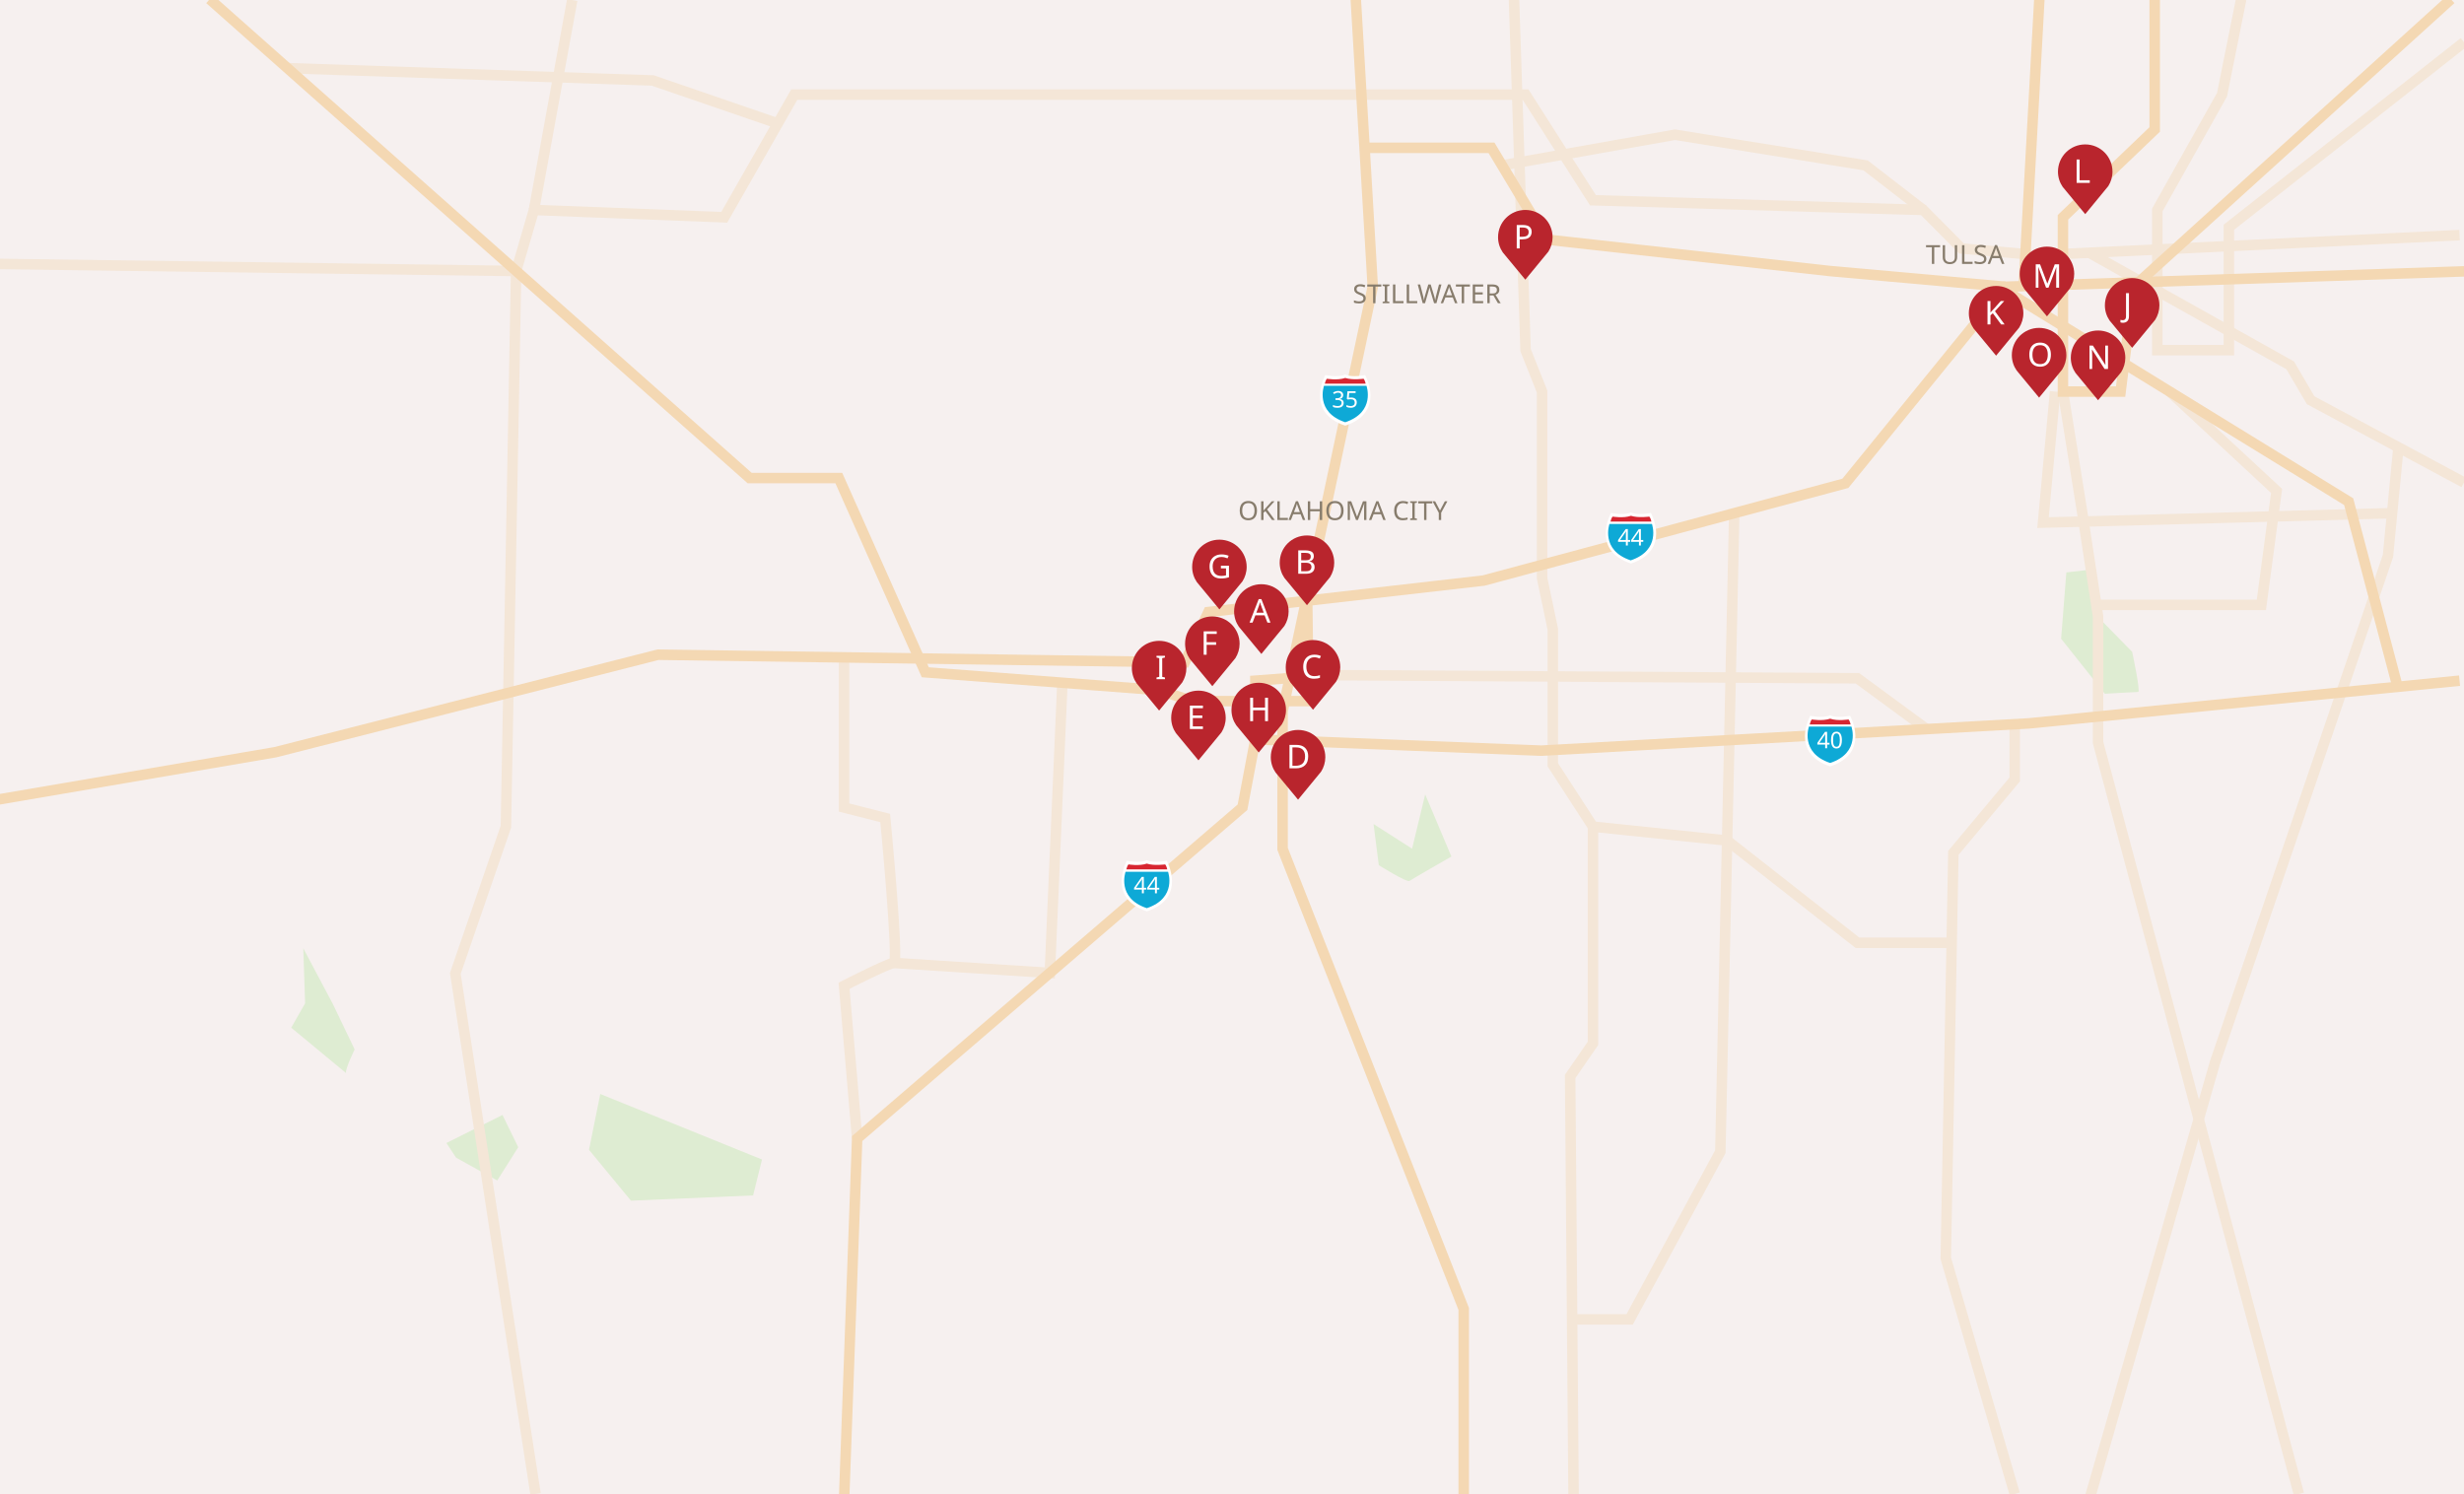
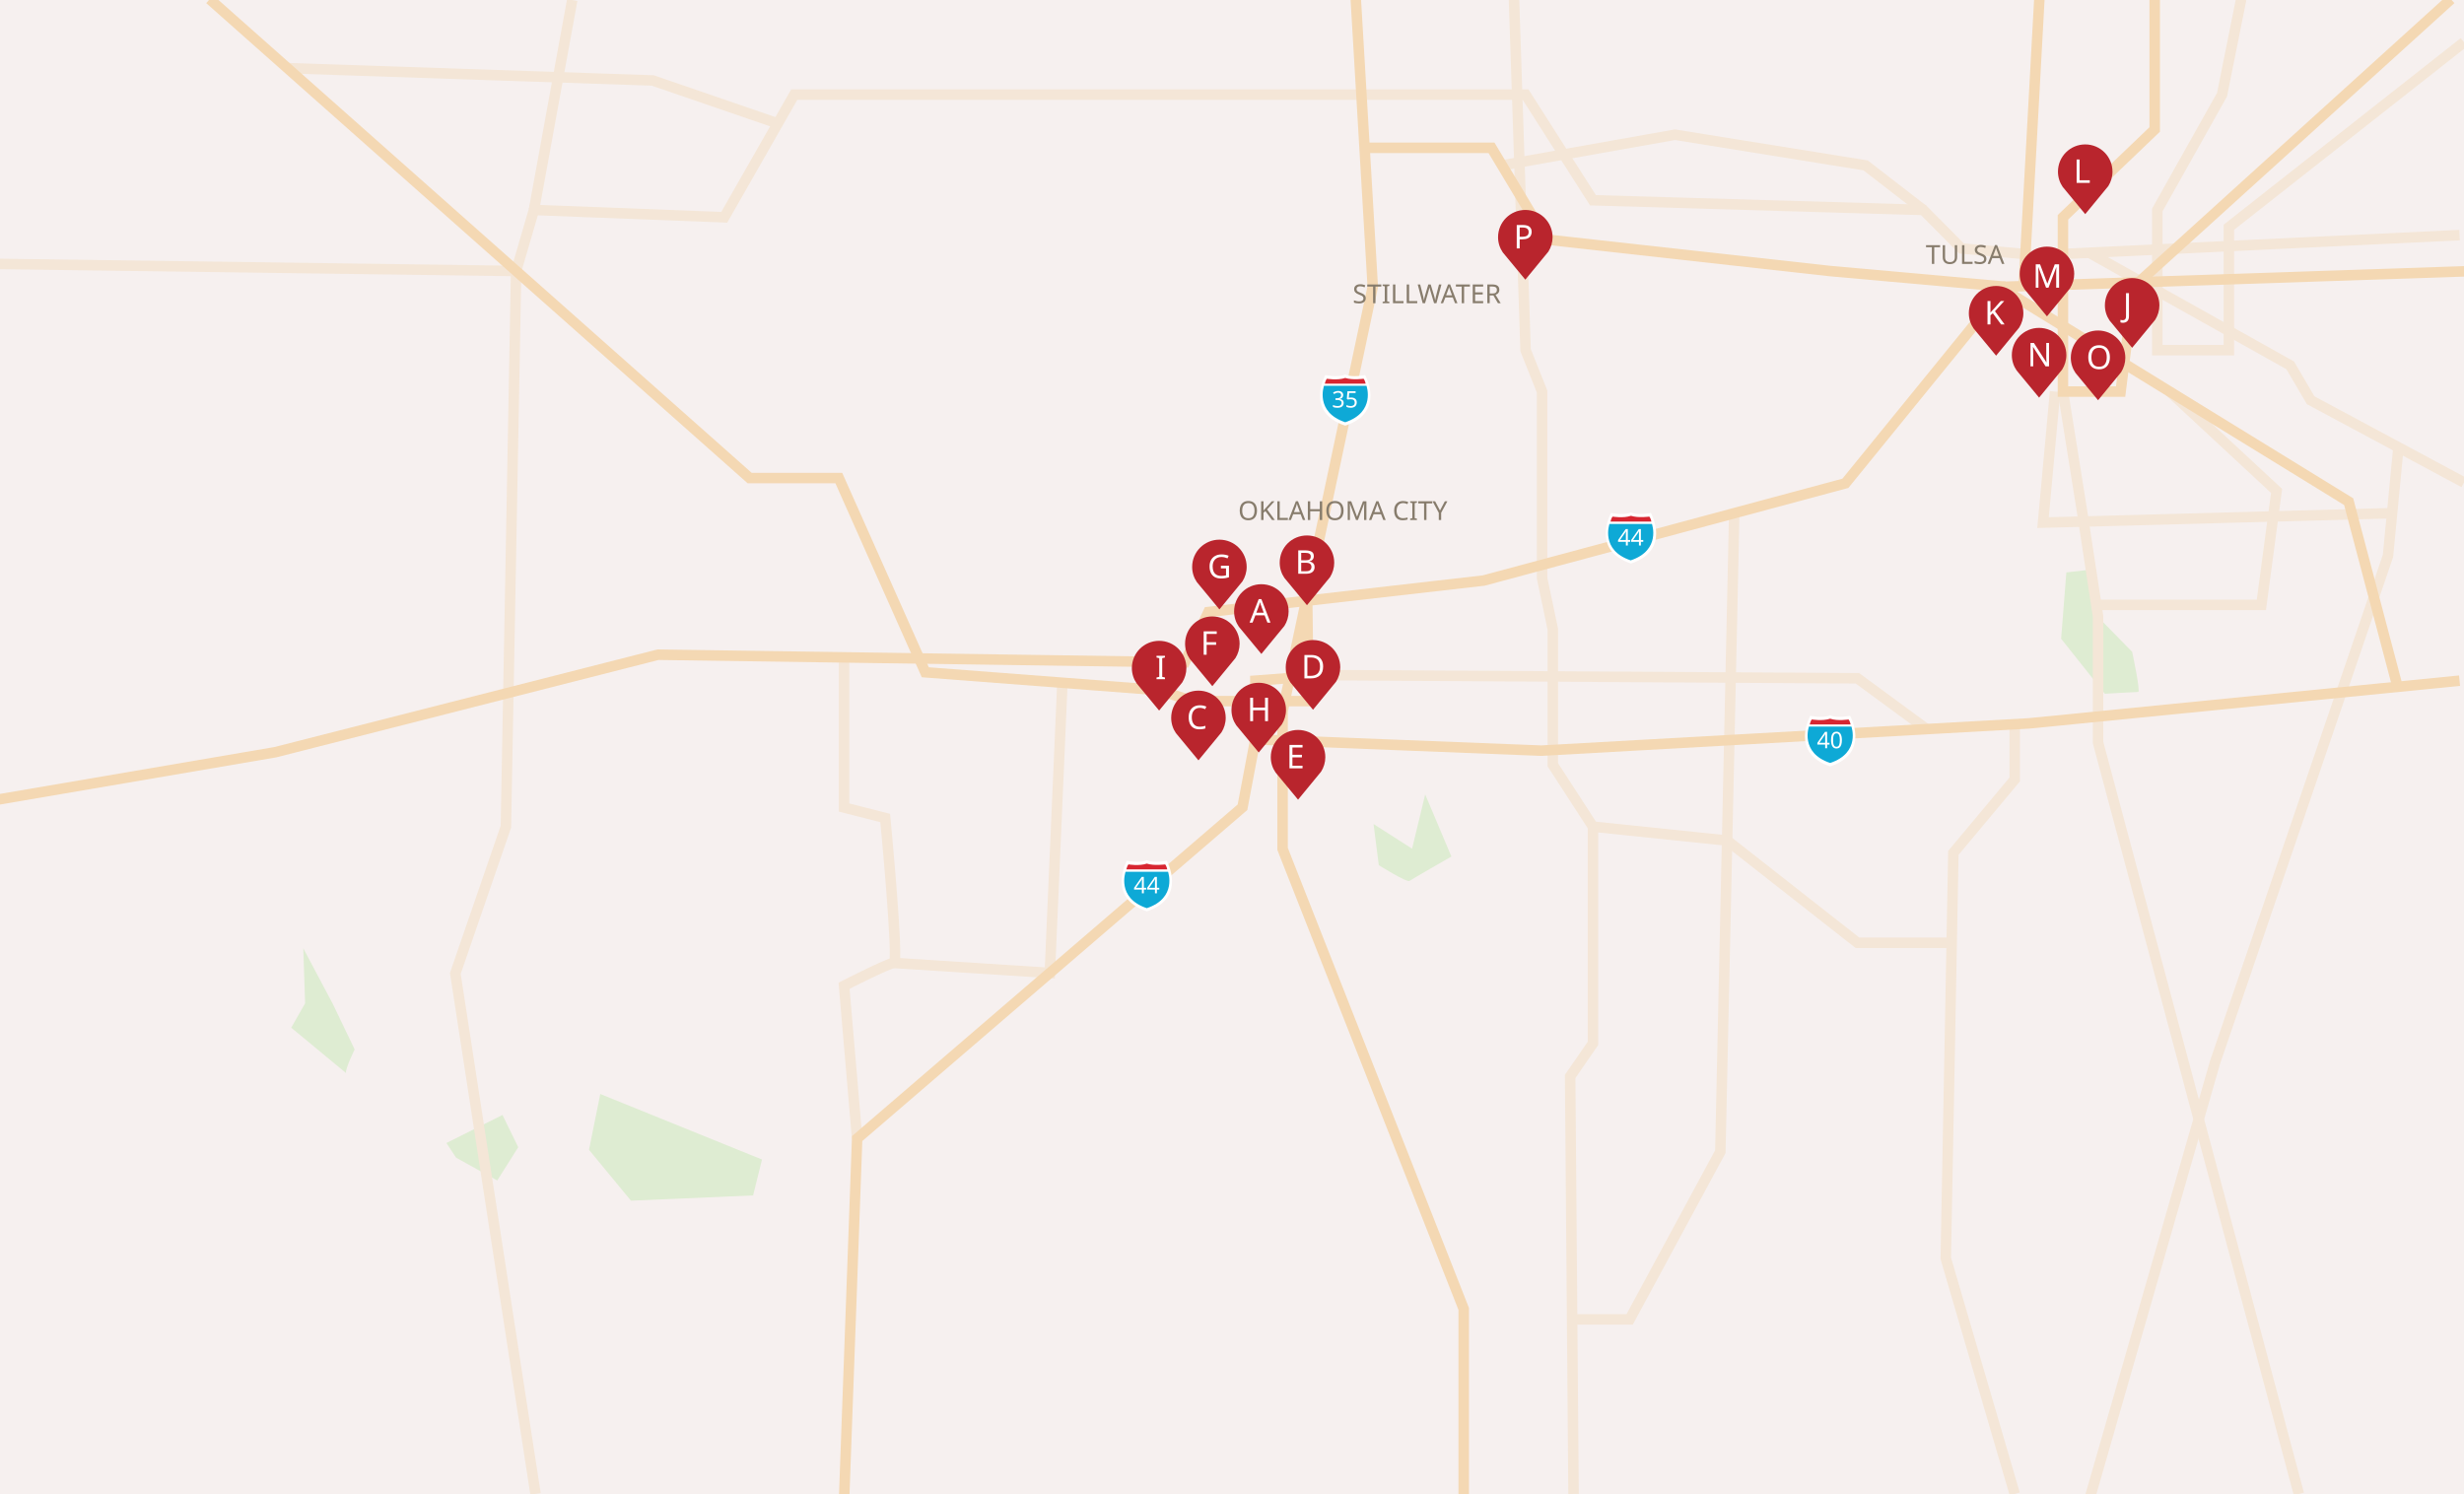
<svg xmlns="http://www.w3.org/2000/svg" version="1.1" id="map" x="0px" y="0px" viewBox="193 18.6 940 570" enable-background="new 193 18.6 940 570" xml:space="preserve">
  <g id="land">
    <path fill="#F6F0EF" d="M179.8,12.8c-0.4,0-0.7,0-1-2.1v585.1l964.1,2V12.8H179.8z" />
  </g>
  <g id="greenery">
    <path fill="#DEECD2" d="M325,428c-0.3-1.7,3.3-9,3.3-9l-8.3-17.3l-11.3-21.3l0.7,21l-5.3,9.3L325,428z" />
    <polygon fill="#DEECD2" points="367,460.3 363.3,454.7 384.7,444 390.7,456.3 382.7,469  " />
    <polygon fill="#DEECD2" points="422,436 417.7,457.3 433.7,476.7 480.3,474.7 483.7,461  " />
    <path fill="#DEECD2" d="M717,333l2,15.7c0,0,10.7,6.7,11.7,6c1-0.7,16-9.3,16-9.3l-10-23.7l-5,20.7L717,333z" />
    <path fill="#DEECD2" d="M990,236l2.7,17.3l13.7,14c0,0,3.3,15.3,2.3,15.3s-12.7,0.7-12.7,0.7l-16.7-21l2-25.3L990,236z" />
  </g>
  <g id="smallroads">
    <polyline fill="none" stroke="#F4E6D7" stroke-width="4" stroke-miterlimit="10" points="770.4,12.8 775,152.2 781.3,168    781.3,239.2 785.4,258.7 785.4,310.4 800.7,334 800.7,416.7 792,429.3 793.3,588.6  " />
    <polyline fill="none" stroke="#F4E6D7" stroke-width="4" stroke-miterlimit="10" points="854.6,214.4 849.3,458 814.7,522    792.8,522  " />
    <polyline fill="none" stroke="#F4E6D7" stroke-width="4" stroke-miterlimit="10" points="685.3,276.1 901.6,277.4 928,296.8  " />
    <polyline fill="none" stroke="#F4E6D7" stroke-width="4" stroke-miterlimit="10" points="1048,18.3 1040.7,54.7 1016,98.7    1016,152.2 1043.3,152.2 1043.3,105.3 1133,34.7  " />
    <line fill="none" stroke="#F4E6D7" stroke-width="4" stroke-miterlimit="10" x1="980" y1="115.5" x2="1131.3" y2="108.3" />
    <polyline fill="none" stroke="#F4E6D7" stroke-width="4" stroke-miterlimit="10" points="990,115 1066.7,158 1074.5,171.3    1133,202.7  " />
    <polyline fill="none" stroke="#F4E6D7" stroke-width="4" stroke-miterlimit="10" points="980,168 987.4,214.4 993.4,253.8    993.4,301.9 1070,588.6  " />
    <polyline fill="none" stroke="#F4E6D7" stroke-width="4" stroke-miterlimit="10" points="1108,189.2 1104,230.7 1038,424 990,591     " />
    <polyline fill="none" stroke="#F4E6D7" stroke-width="4" stroke-miterlimit="10" points="977,168 972.4,218 1105.6,214.4  " />
    <polyline fill="none" stroke="#F4E6D7" stroke-width="4" stroke-miterlimit="10" points="993.4,249.4 1055.7,249.4 1061.5,205.9    1020.7,168  " />
    <polyline fill="none" stroke="#F4E6D7" stroke-width="4" stroke-miterlimit="10" points="800.7,334 851.9,339.3 901.6,378.3    938.2,378.3  " />
    <polyline fill="none" stroke="#F4E6D7" stroke-width="4" stroke-miterlimit="10" points="961.6,294.9 961.6,316 938.2,344    935.3,498.7 961.6,588.6  " />
    <polyline fill="none" stroke="#F4E6D7" stroke-width="4" stroke-miterlimit="10" points="766,81.7 832,70 904.7,81.7 926.7,98.7     " />
    <polyline fill="none" stroke="#F4E6D7" stroke-width="4" stroke-miterlimit="10" points="302.7,44.6 442,49.3 489.7,65.7  " />
    <line fill="none" stroke="#F4E6D7" stroke-width="4" stroke-miterlimit="10" x1="411.3" y1="18.6" x2="396.7" y2="98.7" />
    <polyline fill="none" stroke="#F4E6D7" stroke-width="4" stroke-miterlimit="10" points="192.6,119.3 389.9,122 396.7,98.7    469.3,101.5 496,54.7 775,54.7 800.7,95 926.7,98.7 941.3,113.4 965,115.5  " />
    <polyline fill="none" stroke="#F4E6D7" stroke-width="4" stroke-miterlimit="10" points="389.9,122 386,334 366.7,390 397.3,588.6     " />
    <path fill="none" stroke="#F4E6D7" stroke-width="4" stroke-miterlimit="10" d="M515,268.4v58.3l15.7,4c0,0,5.3,55.3,3.3,55.3   s-19,8.7-19,8.7l5,58.3" />
    <polyline fill="none" stroke="#F4E6D7" stroke-width="4" stroke-miterlimit="10" points="534,386 593.5,389.8 598.3,279.1  " />
  </g>
  <g id="roads">
    <polyline fill="none" stroke="#F4D8B3" stroke-width="4" stroke-miterlimit="10" points="958.9,130 1089,210 1108,281.9  " />
    <polyline fill="none" stroke="#F4D8B3" stroke-width="4" stroke-miterlimit="10" points="1128,18.3 1007,128 1002,168 980,168    980,101.5 1015,68 1015,18.3  " />
    <line fill="none" stroke="#F4D8B3" stroke-width="4" stroke-miterlimit="10" x1="965" y1="128" x2="971" y2="18.3" />
    <polyline fill="none" stroke="#F4D8B3" stroke-width="4" stroke-miterlimit="10" points="713.6,75 762,75 783,110 891,122 958,128     " />
    <polyline fill="none" stroke="#F4D8B3" stroke-width="4" stroke-miterlimit="10" points="671.9,300.7 667,326.6 520,453 515,591     " />
    <polyline fill="none" stroke="#F4D8B3" stroke-width="4" stroke-miterlimit="10" points="685,277.3 671.9,278.3 671.9,300.7    781,305 967,294.6 1131.3,278.3  " />
    <polyline fill="none" stroke="#F4D8B3" stroke-width="4" stroke-miterlimit="10" points="273,18.3 479,201 513,201 546,275.1    635,281.9 648,286.1 692.2,286.1 691.7,248.3  " />
    <polyline fill="none" stroke="#F4D8B3" stroke-width="4" stroke-miterlimit="10" points="192.6,323.6 298,305.6 444,268.4    645,271.3 654,252.1 759,240.1 897,203 958,128 1137,122  " />
    <polyline fill="none" stroke="#F4D8B3" stroke-width="4" stroke-miterlimit="10" points="709.9,12.8 716.7,128 682.3,290    682.3,342.5 751.4,518 751.4,591  " />
  </g>
  <g id="marker">
    <path id="pin_1_" fill="#B9252D" d="M683,257.4c1-1.6,1.6-3.5,1.6-5.5c0-5.7-4.6-10.4-10.4-10.4c-5.7,0-10.4,4.6-10.4,10.4   c0,2.2,0.7,4.2,1.8,5.8l8.6,10.4L683,257.4z" />
    <text id="id" transform="matrix(1 0 0 1 669.704 256.1449)" fill="#FFFFFF" font-family="'Helvetica-Bold'" font-size="12.497">A</text>
  </g>
  <g id="marker_1_">
    <path id="pin_2_" fill="#B9252D" d="M700.4,238.8c1-1.6,1.6-3.5,1.6-5.5c0-5.7-4.6-10.4-10.4-10.4s-10.4,4.6-10.4,10.4   c0,2.2,0.7,4.2,1.8,5.8l8.6,10.4L700.4,238.8z" />
    <text id="id_1_" transform="matrix(1 0 0 1 687.0546 237.5023)" fill="#FFFFFF" font-family="'Helvetica-Bold'" font-size="12.497">B</text>
  </g>
  <g id="marker_2_">
    <path id="pin_3_" fill="#B9252D" d="M702.7,278.7c1-1.6,1.6-3.5,1.6-5.5c0-5.7-4.6-10.4-10.4-10.4s-10.4,4.6-10.4,10.4   c0,2.2,0.7,4.2,1.8,5.8l8.6,10.4L702.7,278.7z" />
-     <text id="id_2_" transform="matrix(1 0 0 1 689.4055 277.434)" fill="#FFFFFF" font-family="'Helvetica-Bold'" font-size="12.497">C</text>
+     <text id="id_2_" transform="matrix(1 0 0 1 689.4055 277.434)" fill="#FFFFFF" font-family="'Helvetica-Bold'" font-size="12.497">D</text>
  </g>
  <g id="marker_9_">
    <path id="pin_10_" fill="#B9252D" d="M963.3,143.6c1-1.6,1.6-3.5,1.6-5.5c0-5.7-4.6-10.4-10.4-10.4c-5.7,0-10.4,4.6-10.4,10.4   c0,2.2,0.7,4.2,1.8,5.8l8.6,10.4L963.3,143.6z" />
    <text id="id_9_" transform="matrix(1 0 0 1 950.0029 142.376)" fill="#FFFFFF" font-family="'Helvetica-Bold'" font-size="12.497">K</text>
  </g>
  <g id="marker_10_">
    <path id="pin_11_" fill="#B9252D" d="M997.3,89.6c1-1.6,1.6-3.5,1.6-5.5c0-5.7-4.6-10.4-10.4-10.4c-5.7,0-10.4,4.6-10.4,10.4   c0,2.2,0.7,4.2,1.8,5.8l8.6,10.4L997.3,89.6z" />
    <text id="id_10_" transform="matrix(1 0 0 1 984.0029 88.376)" fill="#FFFFFF" font-family="'Helvetica-Bold'" font-size="12.497">L</text>
  </g>
  <g id="marker_8_">
    <path id="pin_9_" fill="#B9252D" d="M1015.2,140.6c1-1.6,1.6-3.5,1.6-5.5c0-5.7-4.6-10.4-10.4-10.4c-5.7,0-10.4,4.6-10.4,10.4   c0,2.2,0.7,4.2,1.8,5.8l8.6,10.4L1015.2,140.6z" />
    <text id="id_8_" transform="matrix(1 0 0 1 1002.905 139.376)" fill="#FFFFFF" font-family="'Helvetica-Bold'" font-size="12.497">J</text>
  </g>
  <g id="marker_12_">
    <path id="pin_13_" fill="#B9252D" d="M979.7,159.6c1-1.6,1.6-3.5,1.6-5.5c0-5.7-4.6-10.4-10.4-10.4c-5.7,0-10.4,4.6-10.4,10.4   c0,2.2,0.7,4.2,1.8,5.8l8.6,10.4L979.7,159.6z" />
-     <text id="id_12_" transform="matrix(1 0 0 1 966.4053 158.376)" fill="#FFFFFF" font-family="'Helvetica-Bold'" font-size="12.497">O</text>
+     <text id="id_12_" transform="matrix(1 0 0 1 966.4053 158.376)" fill="#FFFFFF" font-family="'Helvetica-Bold'" font-size="12.497">N</text>
  </g>
  <g id="marker_11_">
    <path id="pin_12_" fill="#B9252D" d="M982.7,128.6c1-1.6,1.6-3.5,1.6-5.5c0-5.7-4.6-10.4-10.4-10.4c-5.7,0-10.4,4.6-10.4,10.4   c0,2.2,0.7,4.2,1.8,5.8l8.6,10.4L982.7,128.6z" />
    <text id="id_11_" transform="matrix(1 0 0 1 968.4053 128.376)" fill="#FFFFFF" font-family="'Helvetica-Bold'" font-size="12.497">M</text>
  </g>
  <g id="marker_5_">
    <path id="pin_6_" fill="#B9252D" d="M667,240.4c1-1.6,1.6-3.5,1.6-5.5c0-5.7-4.6-10.4-10.4-10.4c-5.7,0-10.4,4.6-10.4,10.4   c0,2.2,0.7,4.2,1.8,5.8l8.6,10.4L667,240.4z" />
    <text id="id_5_" transform="matrix(1 0 0 1 653.6752 239.1765)" fill="#FFFFFF" font-family="'Helvetica-Bold'" font-size="12.497">G</text>
  </g>
  <g id="marker_4_">
    <path id="pin_5_" fill="#B9252D" d="M664.3,269.7c1-1.6,1.6-3.5,1.6-5.5c0-5.7-4.6-10.4-10.4-10.4c-5.7,0-10.4,4.6-10.4,10.4   c0,2.2,0.7,4.2,1.8,5.8l8.6,10.4L664.3,269.7z" />
    <text id="id_4_" transform="matrix(1 0 0 1 650.9738 268.4033)" fill="#FFFFFF" font-family="'Helvetica-Bold'" font-size="12.497">F</text>
  </g>
  <g id="marker_7_">
    <path id="pin_8_" fill="#B9252D" d="M644,279c1-1.6,1.6-3.5,1.6-5.5c0-5.7-4.6-10.4-10.4-10.4c-5.7,0-10.4,4.6-10.4,10.4   c0,2.2,0.7,4.2,1.8,5.8l8.6,10.4L644,279z" />
    <text id="id_7_" transform="matrix(1 0 0 1 633.7037 277.738)" fill="#FFFFFF" font-family="'Helvetica-Bold'" font-size="12.497">I</text>
  </g>
  <g id="marker_6_">
    <path id="pin_7_" fill="#B9252D" d="M682,295c1-1.6,1.6-3.5,1.6-5.5c0-5.7-4.6-10.4-10.4-10.4c-5.7,0-10.4,4.6-10.4,10.4   c0,2.2,0.7,4.2,1.8,5.8l8.6,10.4L682,295z" />
    <text id="id_6_" transform="matrix(1 0 0 1 668.7037 293.738)" fill="#FFFFFF" font-family="'Helvetica-Bold'" font-size="12.497">H</text>
  </g>
  <g id="marker_3_">
    <path id="pin_4_" fill="#B9252D" d="M697,313c1-1.6,1.6-3.5,1.6-5.5c0-5.7-4.6-10.4-10.4-10.4c-5.7,0-10.4,4.6-10.4,10.4   c0,2.2,0.7,4.2,1.8,5.8l8.6,10.4L697,313z" />
-     <text id="id_3_" transform="matrix(1 0 0 1 683.7037 311.738)" fill="#FFFFFF" font-family="'Helvetica-Bold'" font-size="12.497">D</text>
+     <text id="id_3_" transform="matrix(1 0 0 1 683.7037 311.738)" fill="#FFFFFF" font-family="'Helvetica-Bold'" font-size="12.497">E</text>
  </g>
  <g id="marker_13_">
    <path id="pin_14_" fill="#B9252D" d="M783.7,114.6c1-1.6,1.6-3.5,1.6-5.5c0-5.7-4.6-10.4-10.4-10.4c-5.7,0-10.4,4.6-10.4,10.4   c0,2.2,0.7,4.2,1.8,5.8l8.6,10.4L783.7,114.6z" />
    <text id="id_13_" transform="matrix(1 0 0 1 770.4053 113.376)" fill="#FFFFFF" font-family="'Helvetica-Bold'" font-size="12.497">P</text>
  </g>
  <g id="sign">
    <g>
      <path fill="#FFFFFF" d="M815.2,233.6c15.5-5.1,7.6-19.3,7.6-19.3s-4.9,1.1-7.6-0.2h0c-2.7,1.3-7.6,0.2-7.6,0.2    S799.7,228.5,815.2,233.6L815.2,233.6z" />
      <path fill="#0EA9D6" d="M823.2,218.5c0,0,3.6,10-8.1,13.9c-11.7-3.9-8.1-13.9-8.1-13.9H823.2z" />
      <path fill="#D72631" d="M815.2,217.6h7.8c0,0-0.3-1.4-0.8-1.9c0,0-4.2,0.6-7-0.3c-2.9,1-7,0.3-7,0.3c-0.5,0.5-0.8,1.9-0.8,1.9    H815.2z" />
      <text transform="matrix(1 0 0 1 810.0958 226.7234)" fill="#FFFFFF" font-family="'HelveticaNeue-Bold'" font-size="8.713">44</text>
    </g>
    <g>
      <path fill="#FFFFFF" d="M891.2,311c15.5-5.1,7.6-19.3,7.6-19.3s-4.9,1.1-7.6-0.2h0c-2.7,1.3-7.6,0.2-7.6,0.2    S875.7,305.9,891.2,311L891.2,311z" />
      <path fill="#0EA9D6" d="M899.3,295.8c0,0,3.6,10-8.1,13.9c-11.7-3.9-8.1-13.9-8.1-13.9H899.3z" />
      <path fill="#D72631" d="M891.2,295h7.8c0,0-0.3-1.4-0.8-1.9c0,0-4.2,0.7-7-0.3c-2.9,1-7,0.3-7,0.3c-0.5,0.5-0.8,1.9-0.8,1.9H891.2    z" />
      <text transform="matrix(1 0 0 1 886.1266 304.0884)" fill="#FFFFFF" font-family="'HelveticaNeue-Bold'" font-size="8.713">40</text>
    </g>
    <g>
      <path fill="#FFFFFF" d="M630.5,366.3c15.5-5.1,7.6-19.3,7.6-19.3s-4.9,1.1-7.6-0.2h0c-2.7,1.3-7.6,0.2-7.6,0.2    S615.1,361.2,630.5,366.3L630.5,366.3z" />
      <path fill="#0EA9D6" d="M638.6,351.2c0,0,3.6,10-8.1,13.9c-11.7-3.9-8.1-13.9-8.1-13.9H638.6z" />
      <path fill="#D72631" d="M630.5,350.3h7.8c0,0-0.3-1.4-0.8-1.9c0,0-4.2,0.6-7-0.3c-2.9,1-7,0.3-7,0.3c-0.5,0.5-0.8,1.9-0.8,1.9    H630.5z" />
      <text transform="matrix(1 0 0 1 625.4599 359.4218)" fill="#FFFFFF" font-family="'HelveticaNeue-Bold'" font-size="8.713">44</text>
    </g>
    <g>
      <path fill="#FFFFFF" d="M706.2,181c15.5-5.1,7.6-19.3,7.6-19.3s-4.9,1.1-7.6-0.2h0c-2.7,1.3-7.6,0.2-7.6,0.2    S690.7,175.9,706.2,181L706.2,181z" />
      <path fill="#0EA9D6" d="M714.3,165.8c0,0,3.6,10-8.1,13.9c-11.7-3.9-8.1-13.9-8.1-13.9H714.3z" />
      <path fill="#D72631" d="M706.2,165h7.8c0,0-0.3-1.4-0.8-1.9c0,0-4.2,0.6-7-0.3c-2.9,1-7,0.3-7,0.3c-0.5,0.5-0.8,1.9-0.8,1.9H706.2    z" />
      <text transform="matrix(1 0 0 1 701.1266 174.0884)" fill="#FFFFFF" font-family="'HelveticaNeue-Bold'" font-size="8.713">35</text>
    </g>
  </g>
  <text transform="matrix(1 0 0 1 665.3334 217)" fill="#877C6C" font-family="'HelveticaNeue-Bold'" font-size="10">OKLAHOMA CITY</text>
  <text transform="matrix(1 0 0 1 927.6738 119.2819)" fill="#877C6C" font-family="'HelveticaNeue-Bold'" font-size="10">TULSA</text>
  <text transform="matrix(1 0 0 1 709.0072 134.2819)" fill="#877C6C" font-family="'HelveticaNeue-Bold'" font-size="10">STILLWATER</text>
  <g id="marker_14_">
    <path id="pin_15_" fill="#B9252D" d="M1002.2,160.6c1-1.6,1.6-3.5,1.6-5.5c0-5.7-4.6-10.4-10.4-10.4c-5.7,0-10.4,4.6-10.4,10.4   c0,2.2,0.7,4.2,1.8,5.8l8.6,10.4L1002.2,160.6z" />
-     <text id="id_14_" transform="matrix(1 0 0 1 988.9053 159.376)" fill="#FFFFFF" font-family="'Helvetica-Bold'" font-size="12.497">N</text>
+     <text id="id_14_" transform="matrix(1 0 0 1 988.9053 159.376)" fill="#FFFFFF" font-family="'Helvetica-Bold'" font-size="12.497">O</text>
  </g>
  <g id="marker_15_">
    <path id="pin_16_" fill="#B9252D" d="M659,298c1-1.6,1.6-3.5,1.6-5.5c0-5.7-4.6-10.4-10.4-10.4c-5.7,0-10.4,4.6-10.4,10.4   c0,2.2,0.7,4.2,1.8,5.8l8.6,10.4L659,298z" />
-     <text id="id_15_" transform="matrix(1 0 0 1 645.7037 296.738)" fill="#FFFFFF" font-family="'Helvetica-Bold'" font-size="12.497">E</text>
+     <text id="id_15_" transform="matrix(1 0 0 1 645.7037 296.738)" fill="#FFFFFF" font-family="'Helvetica-Bold'" font-size="12.497">C</text>
  </g>
</svg>
